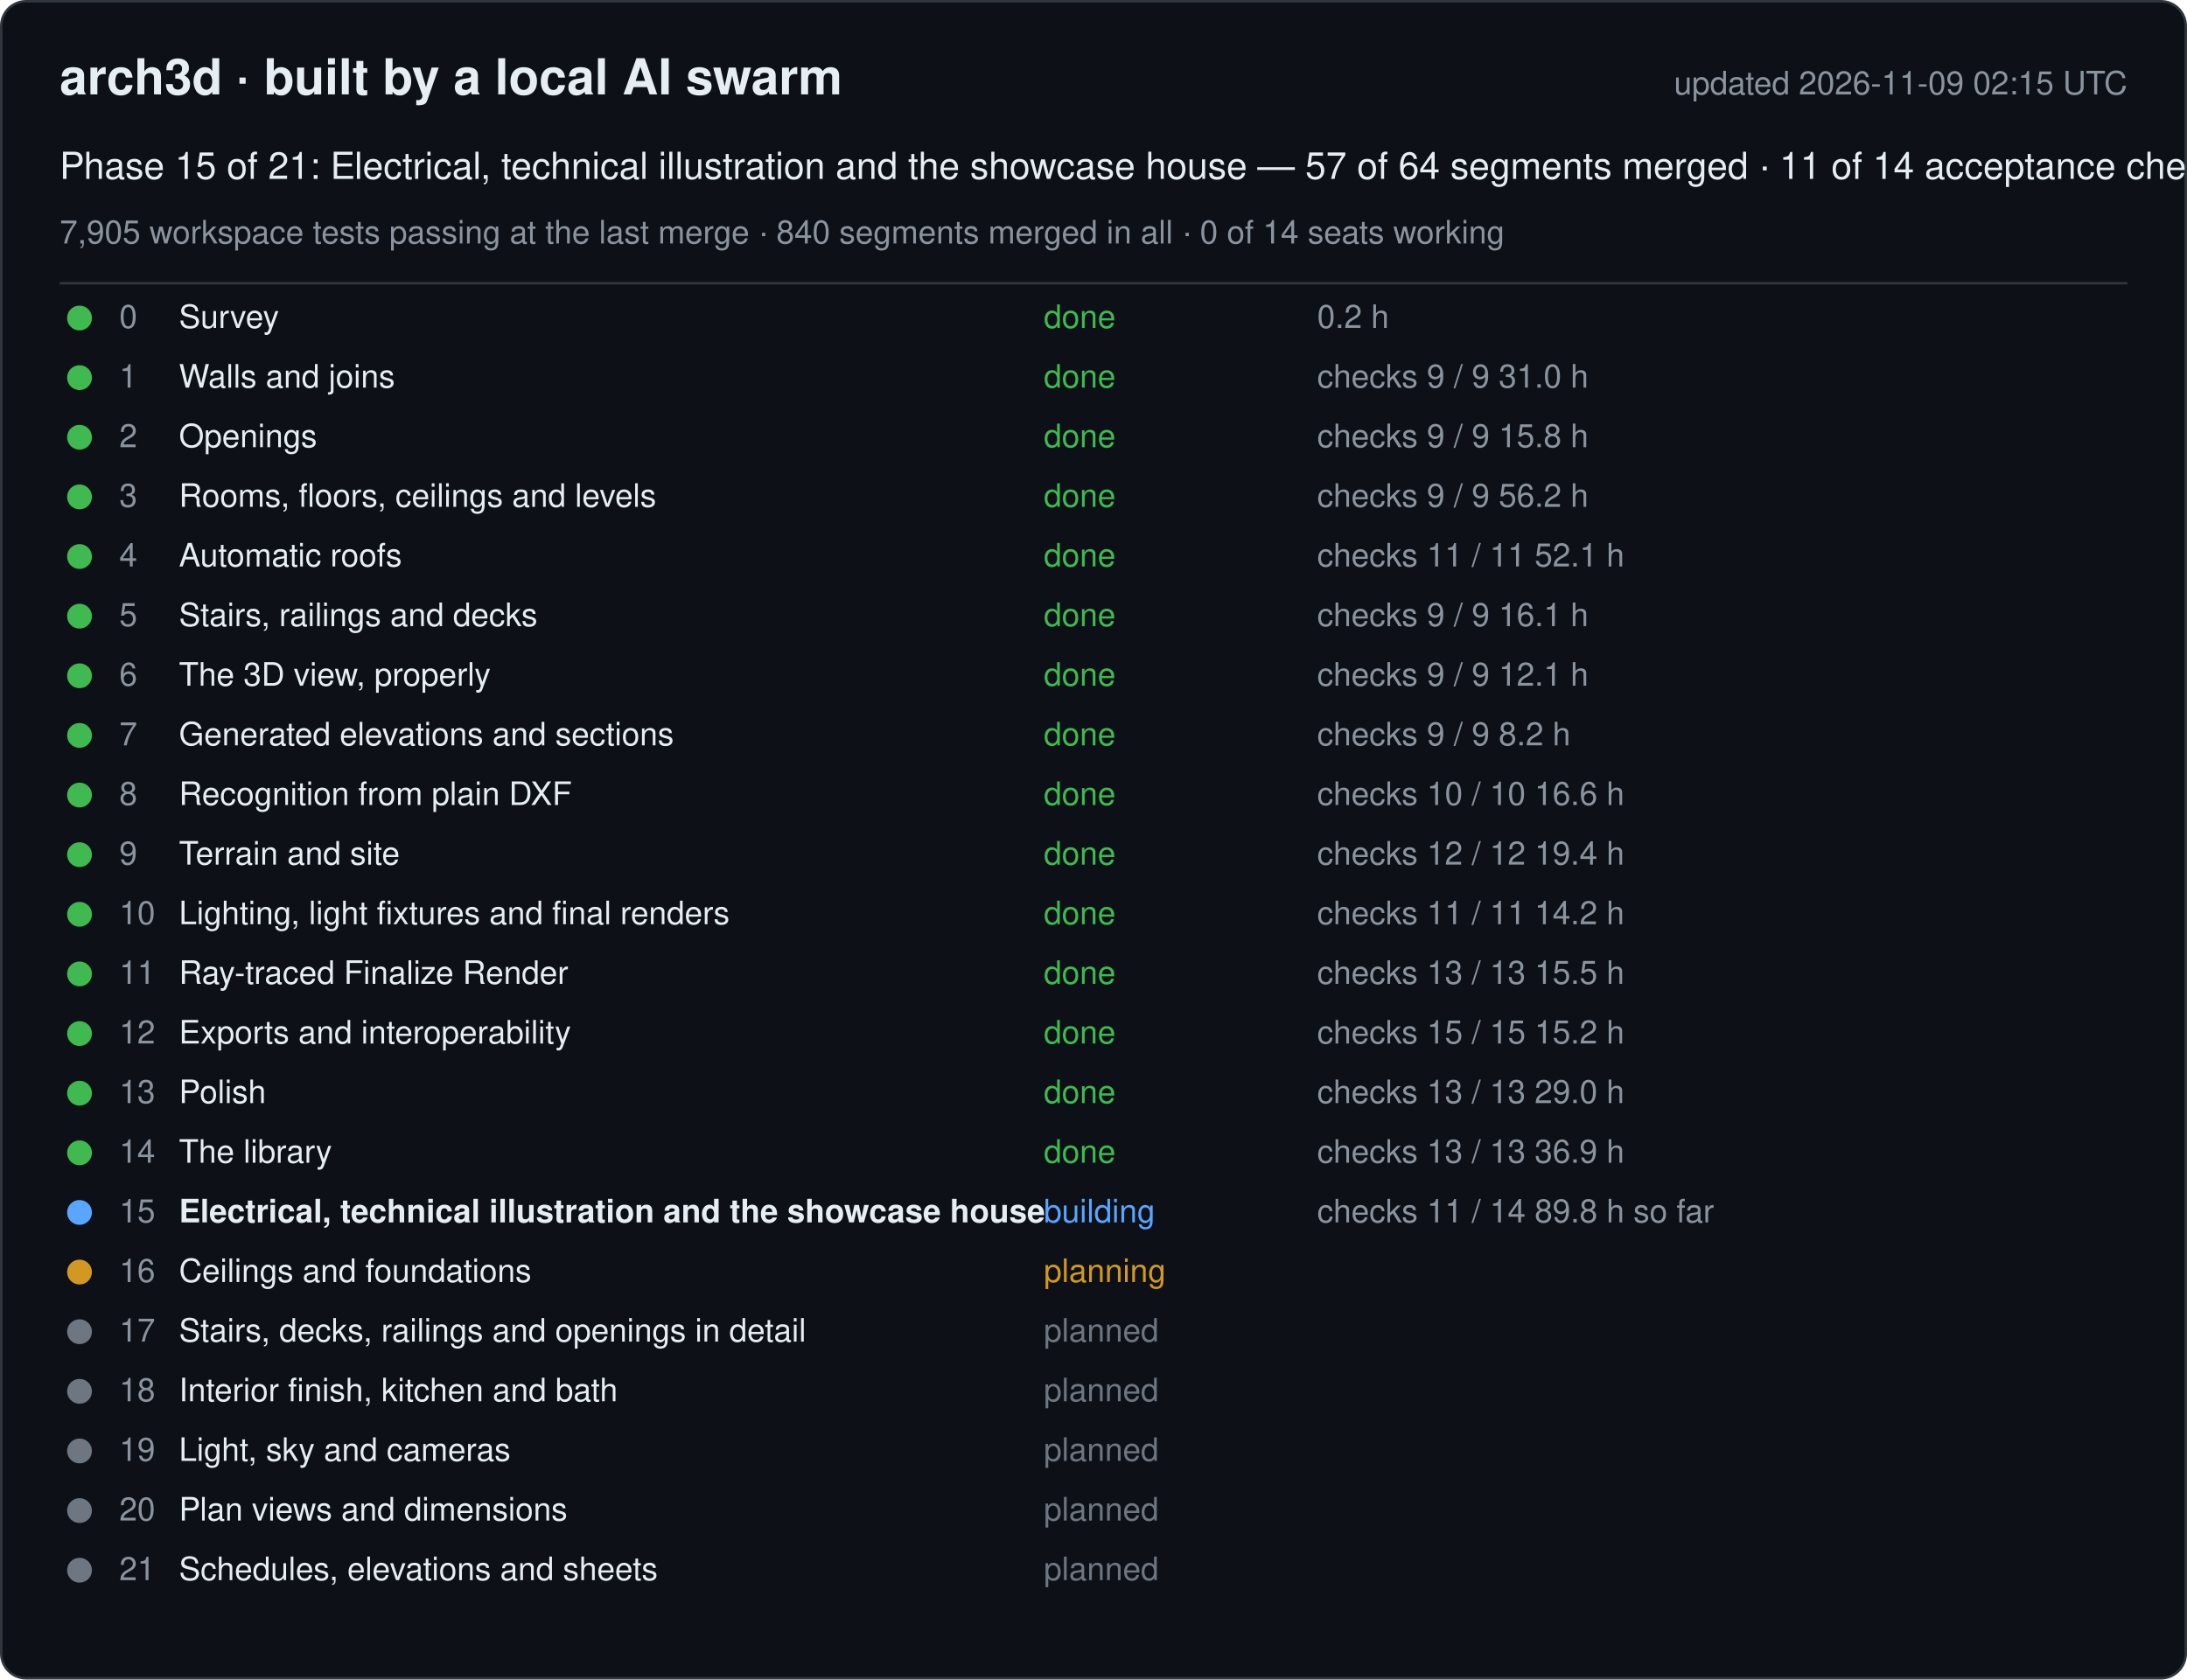
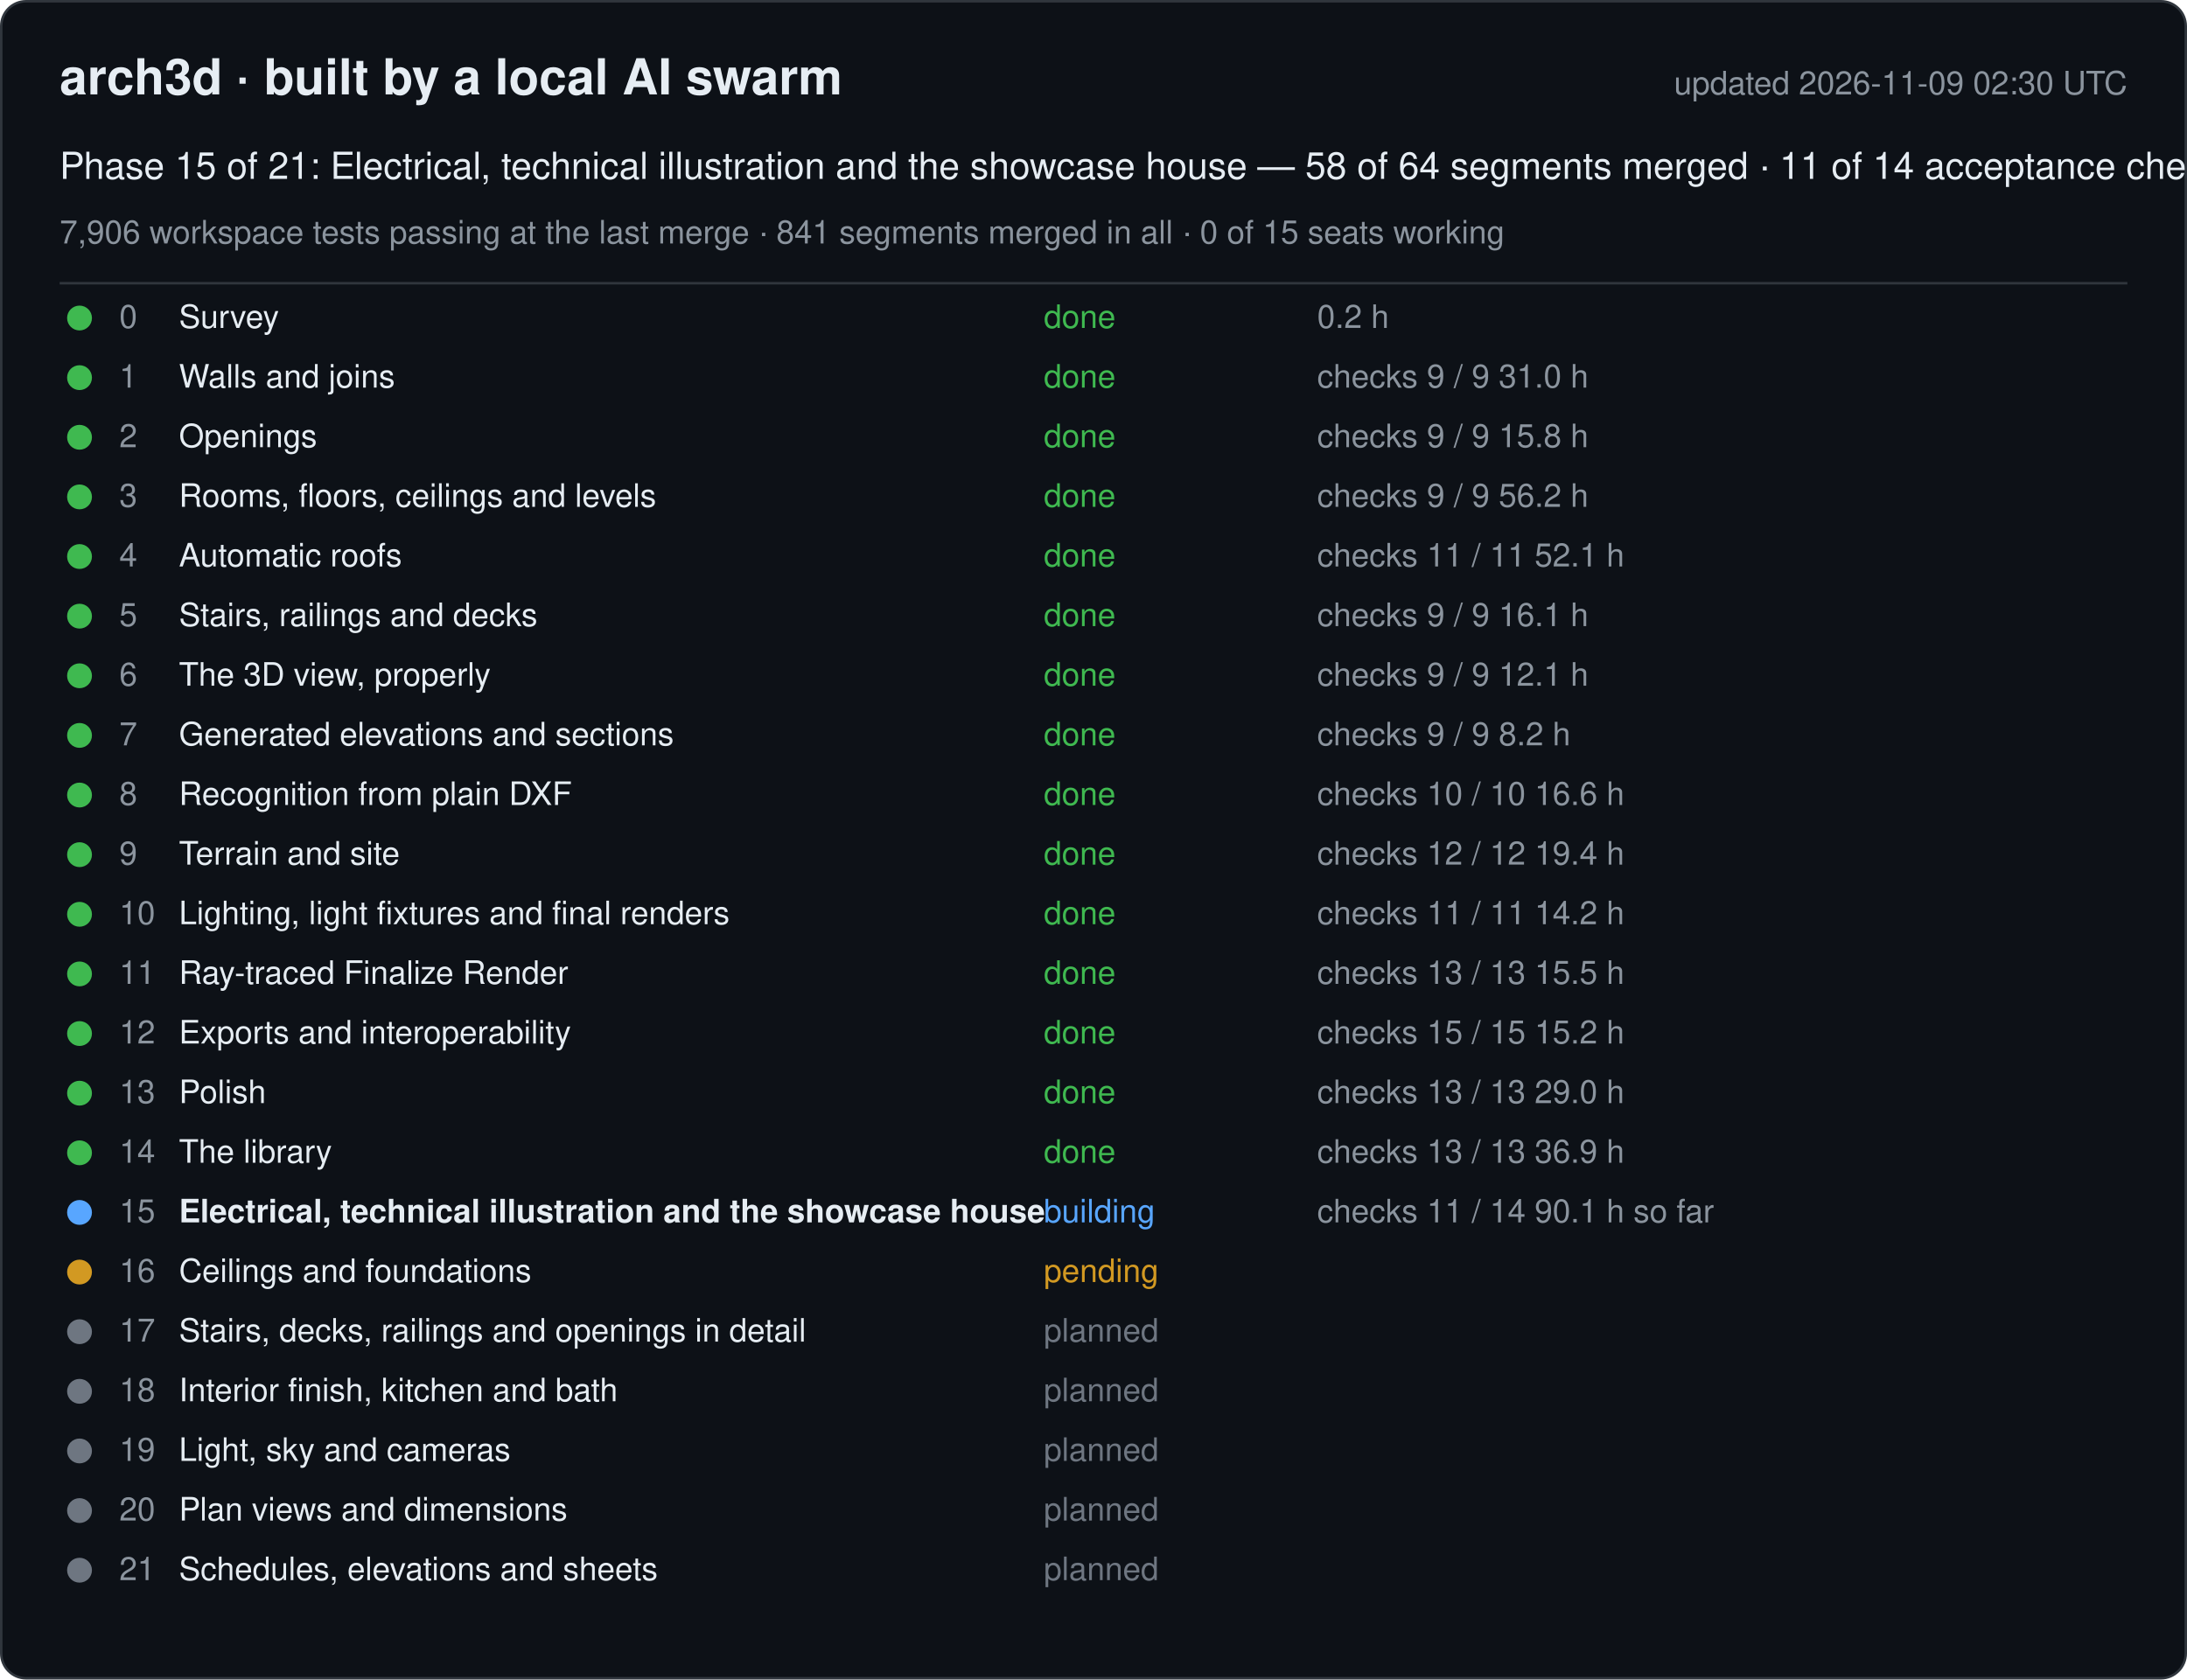
<svg xmlns="http://www.w3.org/2000/svg" width="880" height="676" viewBox="0 0 880 676" font-family="-apple-system, Segoe UI, Helvetica, Arial, sans-serif">
  <rect x="0.5" y="0.5" width="879" height="675" rx="10" fill="#0d1117" stroke="#30363d" />
  <text x="24" y="38" font-size="20" font-weight="600" fill="#e6edf3">arch3d · built by a local AI swarm</text>
-   <text x="856" y="38" font-size="13" fill="#8b949e" text-anchor="end">updated 2026-11-09 02:15 UTC</text>
-   <text x="24" y="72" font-size="15" fill="#e6edf3">Phase 15 of 21: Electrical, technical illustration and the showcase house — 57 of 64 segments merged · 11 of 14 acceptance checks</text>
-   <text x="24" y="98" font-size="13" fill="#8b949e">7,905 workspace tests passing at the last merge · 840 segments merged in all · 0 of 14 seats working</text>
+   <text x="856" y="38" font-size="13" fill="#8b949e" text-anchor="end">updated 2026-11-09 02:30 UTC</text>
+   <text x="24" y="72" font-size="15" fill="#e6edf3">Phase 15 of 21: Electrical, technical illustration and the showcase house — 58 of 64 segments merged · 11 of 14 acceptance checks</text>
+   <text x="24" y="98" font-size="13" fill="#8b949e">7,906 workspace tests passing at the last merge · 841 segments merged in all · 0 of 15 seats working</text>
  <line x1="24" y1="114" x2="856" y2="114" stroke="#30363d" />
  <g data-phase="0">
    <circle cx="32" cy="128" r="5" fill="#3fb950" />
    <text x="48" y="132" font-size="13" fill="#8b949e">0</text>
    <text x="72" y="132" font-size="13" fill="#e6edf3">Survey</text>
    <text x="420" y="132" font-size="13" fill="#3fb950">done</text>
    <text x="530" y="132" font-size="13" fill="#8b949e">0.2 h</text>
  </g>
  <g data-phase="1">
    <circle cx="32" cy="152" r="5" fill="#3fb950" />
    <text x="48" y="156" font-size="13" fill="#8b949e">1</text>
    <text x="72" y="156" font-size="13" fill="#e6edf3">Walls and joins</text>
    <text x="420" y="156" font-size="13" fill="#3fb950">done</text>
    <text x="530" y="156" font-size="13" fill="#8b949e">checks 9 / 9   31.0 h</text>
  </g>
  <g data-phase="2">
    <circle cx="32" cy="176" r="5" fill="#3fb950" />
    <text x="48" y="180" font-size="13" fill="#8b949e">2</text>
    <text x="72" y="180" font-size="13" fill="#e6edf3">Openings</text>
    <text x="420" y="180" font-size="13" fill="#3fb950">done</text>
    <text x="530" y="180" font-size="13" fill="#8b949e">checks 9 / 9   15.8 h</text>
  </g>
  <g data-phase="3">
    <circle cx="32" cy="200" r="5" fill="#3fb950" />
    <text x="48" y="204" font-size="13" fill="#8b949e">3</text>
    <text x="72" y="204" font-size="13" fill="#e6edf3">Rooms, floors, ceilings and levels</text>
    <text x="420" y="204" font-size="13" fill="#3fb950">done</text>
    <text x="530" y="204" font-size="13" fill="#8b949e">checks 9 / 9   56.2 h</text>
  </g>
  <g data-phase="4">
    <circle cx="32" cy="224" r="5" fill="#3fb950" />
    <text x="48" y="228" font-size="13" fill="#8b949e">4</text>
    <text x="72" y="228" font-size="13" fill="#e6edf3">Automatic roofs</text>
    <text x="420" y="228" font-size="13" fill="#3fb950">done</text>
    <text x="530" y="228" font-size="13" fill="#8b949e">checks 11 / 11   52.1 h</text>
  </g>
  <g data-phase="5">
    <circle cx="32" cy="248" r="5" fill="#3fb950" />
    <text x="48" y="252" font-size="13" fill="#8b949e">5</text>
    <text x="72" y="252" font-size="13" fill="#e6edf3">Stairs, railings and decks</text>
    <text x="420" y="252" font-size="13" fill="#3fb950">done</text>
    <text x="530" y="252" font-size="13" fill="#8b949e">checks 9 / 9   16.1 h</text>
  </g>
  <g data-phase="6">
    <circle cx="32" cy="272" r="5" fill="#3fb950" />
    <text x="48" y="276" font-size="13" fill="#8b949e">6</text>
    <text x="72" y="276" font-size="13" fill="#e6edf3">The 3D view, properly</text>
    <text x="420" y="276" font-size="13" fill="#3fb950">done</text>
    <text x="530" y="276" font-size="13" fill="#8b949e">checks 9 / 9   12.1 h</text>
  </g>
  <g data-phase="7">
    <circle cx="32" cy="296" r="5" fill="#3fb950" />
    <text x="48" y="300" font-size="13" fill="#8b949e">7</text>
    <text x="72" y="300" font-size="13" fill="#e6edf3">Generated elevations and sections</text>
    <text x="420" y="300" font-size="13" fill="#3fb950">done</text>
    <text x="530" y="300" font-size="13" fill="#8b949e">checks 9 / 9   8.2 h</text>
  </g>
  <g data-phase="8">
    <circle cx="32" cy="320" r="5" fill="#3fb950" />
    <text x="48" y="324" font-size="13" fill="#8b949e">8</text>
    <text x="72" y="324" font-size="13" fill="#e6edf3">Recognition from plain DXF</text>
    <text x="420" y="324" font-size="13" fill="#3fb950">done</text>
    <text x="530" y="324" font-size="13" fill="#8b949e">checks 10 / 10   16.6 h</text>
  </g>
  <g data-phase="9">
    <circle cx="32" cy="344" r="5" fill="#3fb950" />
    <text x="48" y="348" font-size="13" fill="#8b949e">9</text>
    <text x="72" y="348" font-size="13" fill="#e6edf3">Terrain and site</text>
    <text x="420" y="348" font-size="13" fill="#3fb950">done</text>
    <text x="530" y="348" font-size="13" fill="#8b949e">checks 12 / 12   19.4 h</text>
  </g>
  <g data-phase="10">
    <circle cx="32" cy="368" r="5" fill="#3fb950" />
    <text x="48" y="372" font-size="13" fill="#8b949e">10</text>
    <text x="72" y="372" font-size="13" fill="#e6edf3">Lighting, light fixtures and final renders</text>
    <text x="420" y="372" font-size="13" fill="#3fb950">done</text>
    <text x="530" y="372" font-size="13" fill="#8b949e">checks 11 / 11   14.2 h</text>
  </g>
  <g data-phase="11">
    <circle cx="32" cy="392" r="5" fill="#3fb950" />
    <text x="48" y="396" font-size="13" fill="#8b949e">11</text>
    <text x="72" y="396" font-size="13" fill="#e6edf3">Ray-traced Finalize Render</text>
    <text x="420" y="396" font-size="13" fill="#3fb950">done</text>
    <text x="530" y="396" font-size="13" fill="#8b949e">checks 13 / 13   15.5 h</text>
  </g>
  <g data-phase="12">
    <circle cx="32" cy="416" r="5" fill="#3fb950" />
    <text x="48" y="420" font-size="13" fill="#8b949e">12</text>
    <text x="72" y="420" font-size="13" fill="#e6edf3">Exports and interoperability</text>
    <text x="420" y="420" font-size="13" fill="#3fb950">done</text>
    <text x="530" y="420" font-size="13" fill="#8b949e">checks 15 / 15   15.2 h</text>
  </g>
  <g data-phase="13">
    <circle cx="32" cy="440" r="5" fill="#3fb950" />
    <text x="48" y="444" font-size="13" fill="#8b949e">13</text>
    <text x="72" y="444" font-size="13" fill="#e6edf3">Polish</text>
    <text x="420" y="444" font-size="13" fill="#3fb950">done</text>
    <text x="530" y="444" font-size="13" fill="#8b949e">checks 13 / 13   29.0 h</text>
  </g>
  <g data-phase="14">
    <circle cx="32" cy="464" r="5" fill="#3fb950" />
    <text x="48" y="468" font-size="13" fill="#8b949e">14</text>
    <text x="72" y="468" font-size="13" fill="#e6edf3">The library</text>
    <text x="420" y="468" font-size="13" fill="#3fb950">done</text>
    <text x="530" y="468" font-size="13" fill="#8b949e">checks 13 / 13   36.9 h</text>
  </g>
  <g data-phase="15">
    <circle cx="32" cy="488" r="5" fill="#58a6ff" />
    <text x="48" y="492" font-size="13" fill="#8b949e">15</text>
    <text x="72" y="492" font-size="13" fill="#e6edf3" font-weight="600">Electrical, technical illustration and the showcase house</text>
    <text x="420" y="492" font-size="13" fill="#58a6ff">building</text>
-     <text x="530" y="492" font-size="13" fill="#8b949e">checks 11 / 14   89.8 h so far</text>
+     <text x="530" y="492" font-size="13" fill="#8b949e">checks 11 / 14   90.1 h so far</text>
  </g>
  <g data-phase="16">
    <circle cx="32" cy="512" r="5" fill="#d29922" />
    <text x="48" y="516" font-size="13" fill="#8b949e">16</text>
    <text x="72" y="516" font-size="13" fill="#e6edf3">Ceilings and foundations</text>
-     <text x="420" y="516" font-size="13" fill="#d29922">planning</text>
+     <text x="420" y="516" font-size="13" fill="#d29922">pending</text>
    <text x="530" y="516" font-size="13" fill="#8b949e" />
  </g>
  <g data-phase="17">
    <circle cx="32" cy="536" r="5" fill="#6e7681" />
    <text x="48" y="540" font-size="13" fill="#8b949e">17</text>
    <text x="72" y="540" font-size="13" fill="#e6edf3">Stairs, decks, railings and openings in detail</text>
    <text x="420" y="540" font-size="13" fill="#6e7681">planned</text>
    <text x="530" y="540" font-size="13" fill="#8b949e" />
  </g>
  <g data-phase="18">
    <circle cx="32" cy="560" r="5" fill="#6e7681" />
    <text x="48" y="564" font-size="13" fill="#8b949e">18</text>
    <text x="72" y="564" font-size="13" fill="#e6edf3">Interior finish, kitchen and bath</text>
    <text x="420" y="564" font-size="13" fill="#6e7681">planned</text>
    <text x="530" y="564" font-size="13" fill="#8b949e" />
  </g>
  <g data-phase="19">
    <circle cx="32" cy="584" r="5" fill="#6e7681" />
    <text x="48" y="588" font-size="13" fill="#8b949e">19</text>
    <text x="72" y="588" font-size="13" fill="#e6edf3">Light, sky and cameras</text>
    <text x="420" y="588" font-size="13" fill="#6e7681">planned</text>
    <text x="530" y="588" font-size="13" fill="#8b949e" />
  </g>
  <g data-phase="20">
    <circle cx="32" cy="608" r="5" fill="#6e7681" />
    <text x="48" y="612" font-size="13" fill="#8b949e">20</text>
    <text x="72" y="612" font-size="13" fill="#e6edf3">Plan views and dimensions</text>
    <text x="420" y="612" font-size="13" fill="#6e7681">planned</text>
    <text x="530" y="612" font-size="13" fill="#8b949e" />
  </g>
  <g data-phase="21">
    <circle cx="32" cy="632" r="5" fill="#6e7681" />
    <text x="48" y="636" font-size="13" fill="#8b949e">21</text>
    <text x="72" y="636" font-size="13" fill="#e6edf3">Schedules, elevations and sheets</text>
    <text x="420" y="636" font-size="13" fill="#6e7681">planned</text>
    <text x="530" y="636" font-size="13" fill="#8b949e" />
  </g>
</svg>
